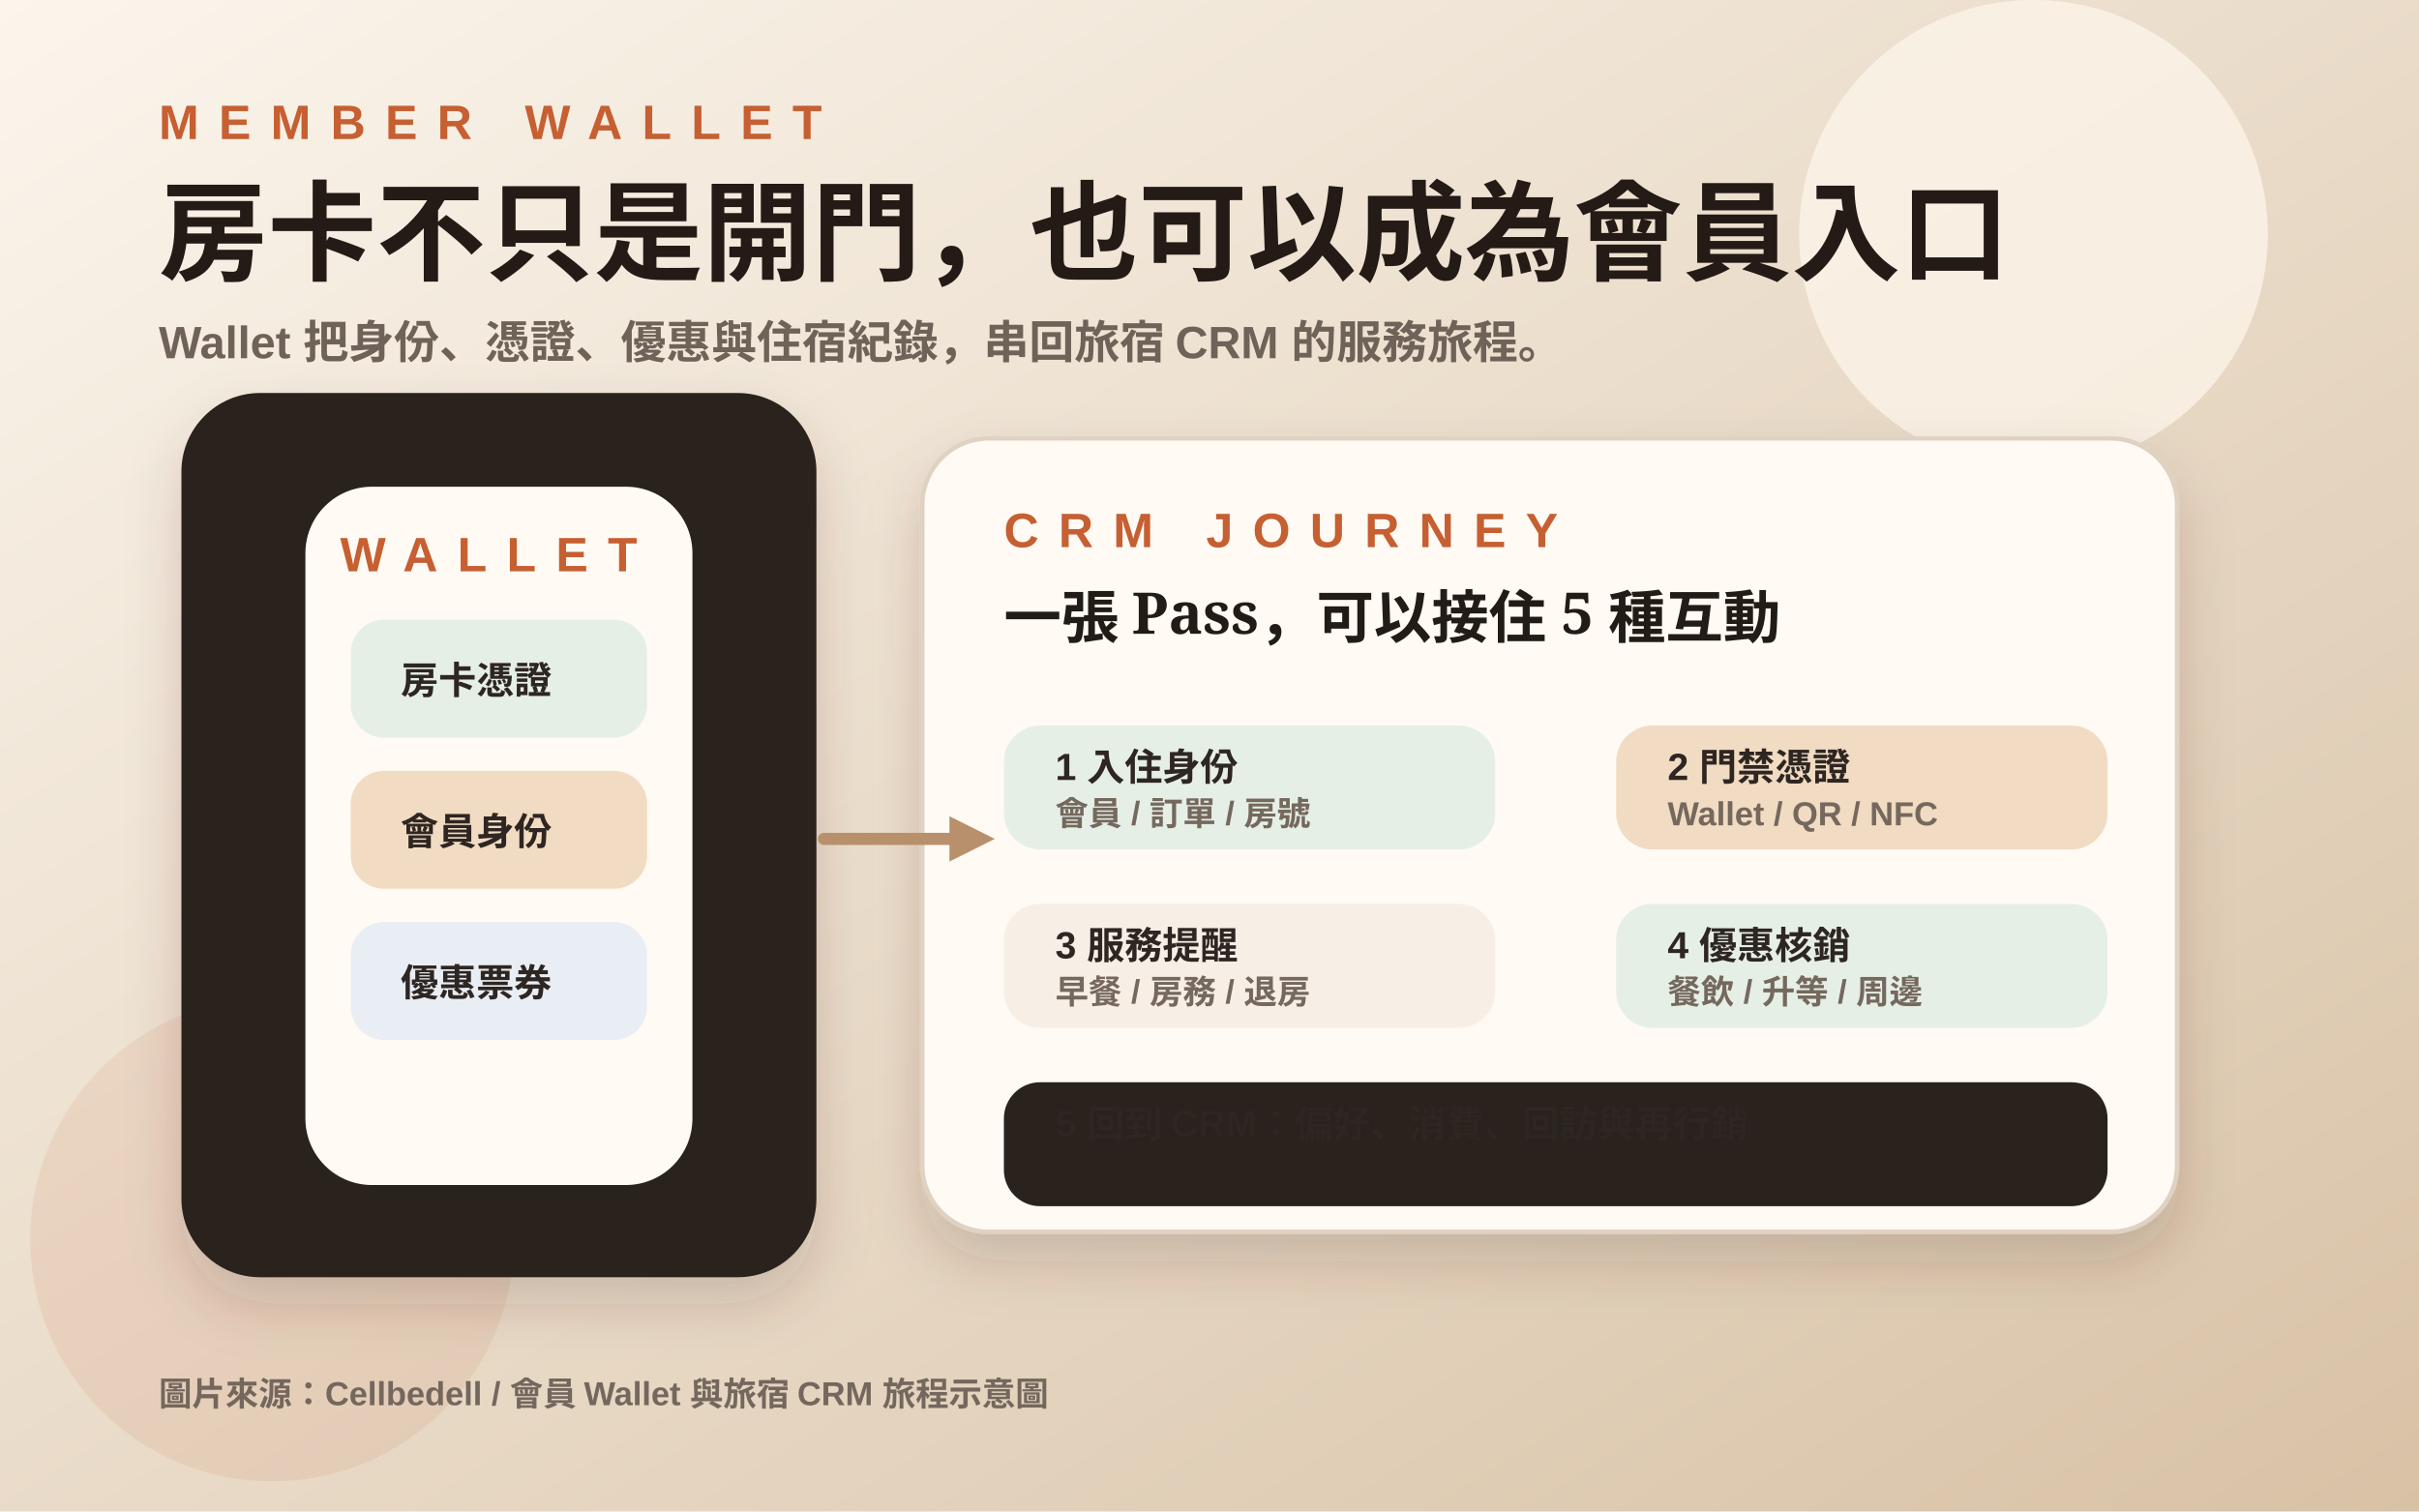
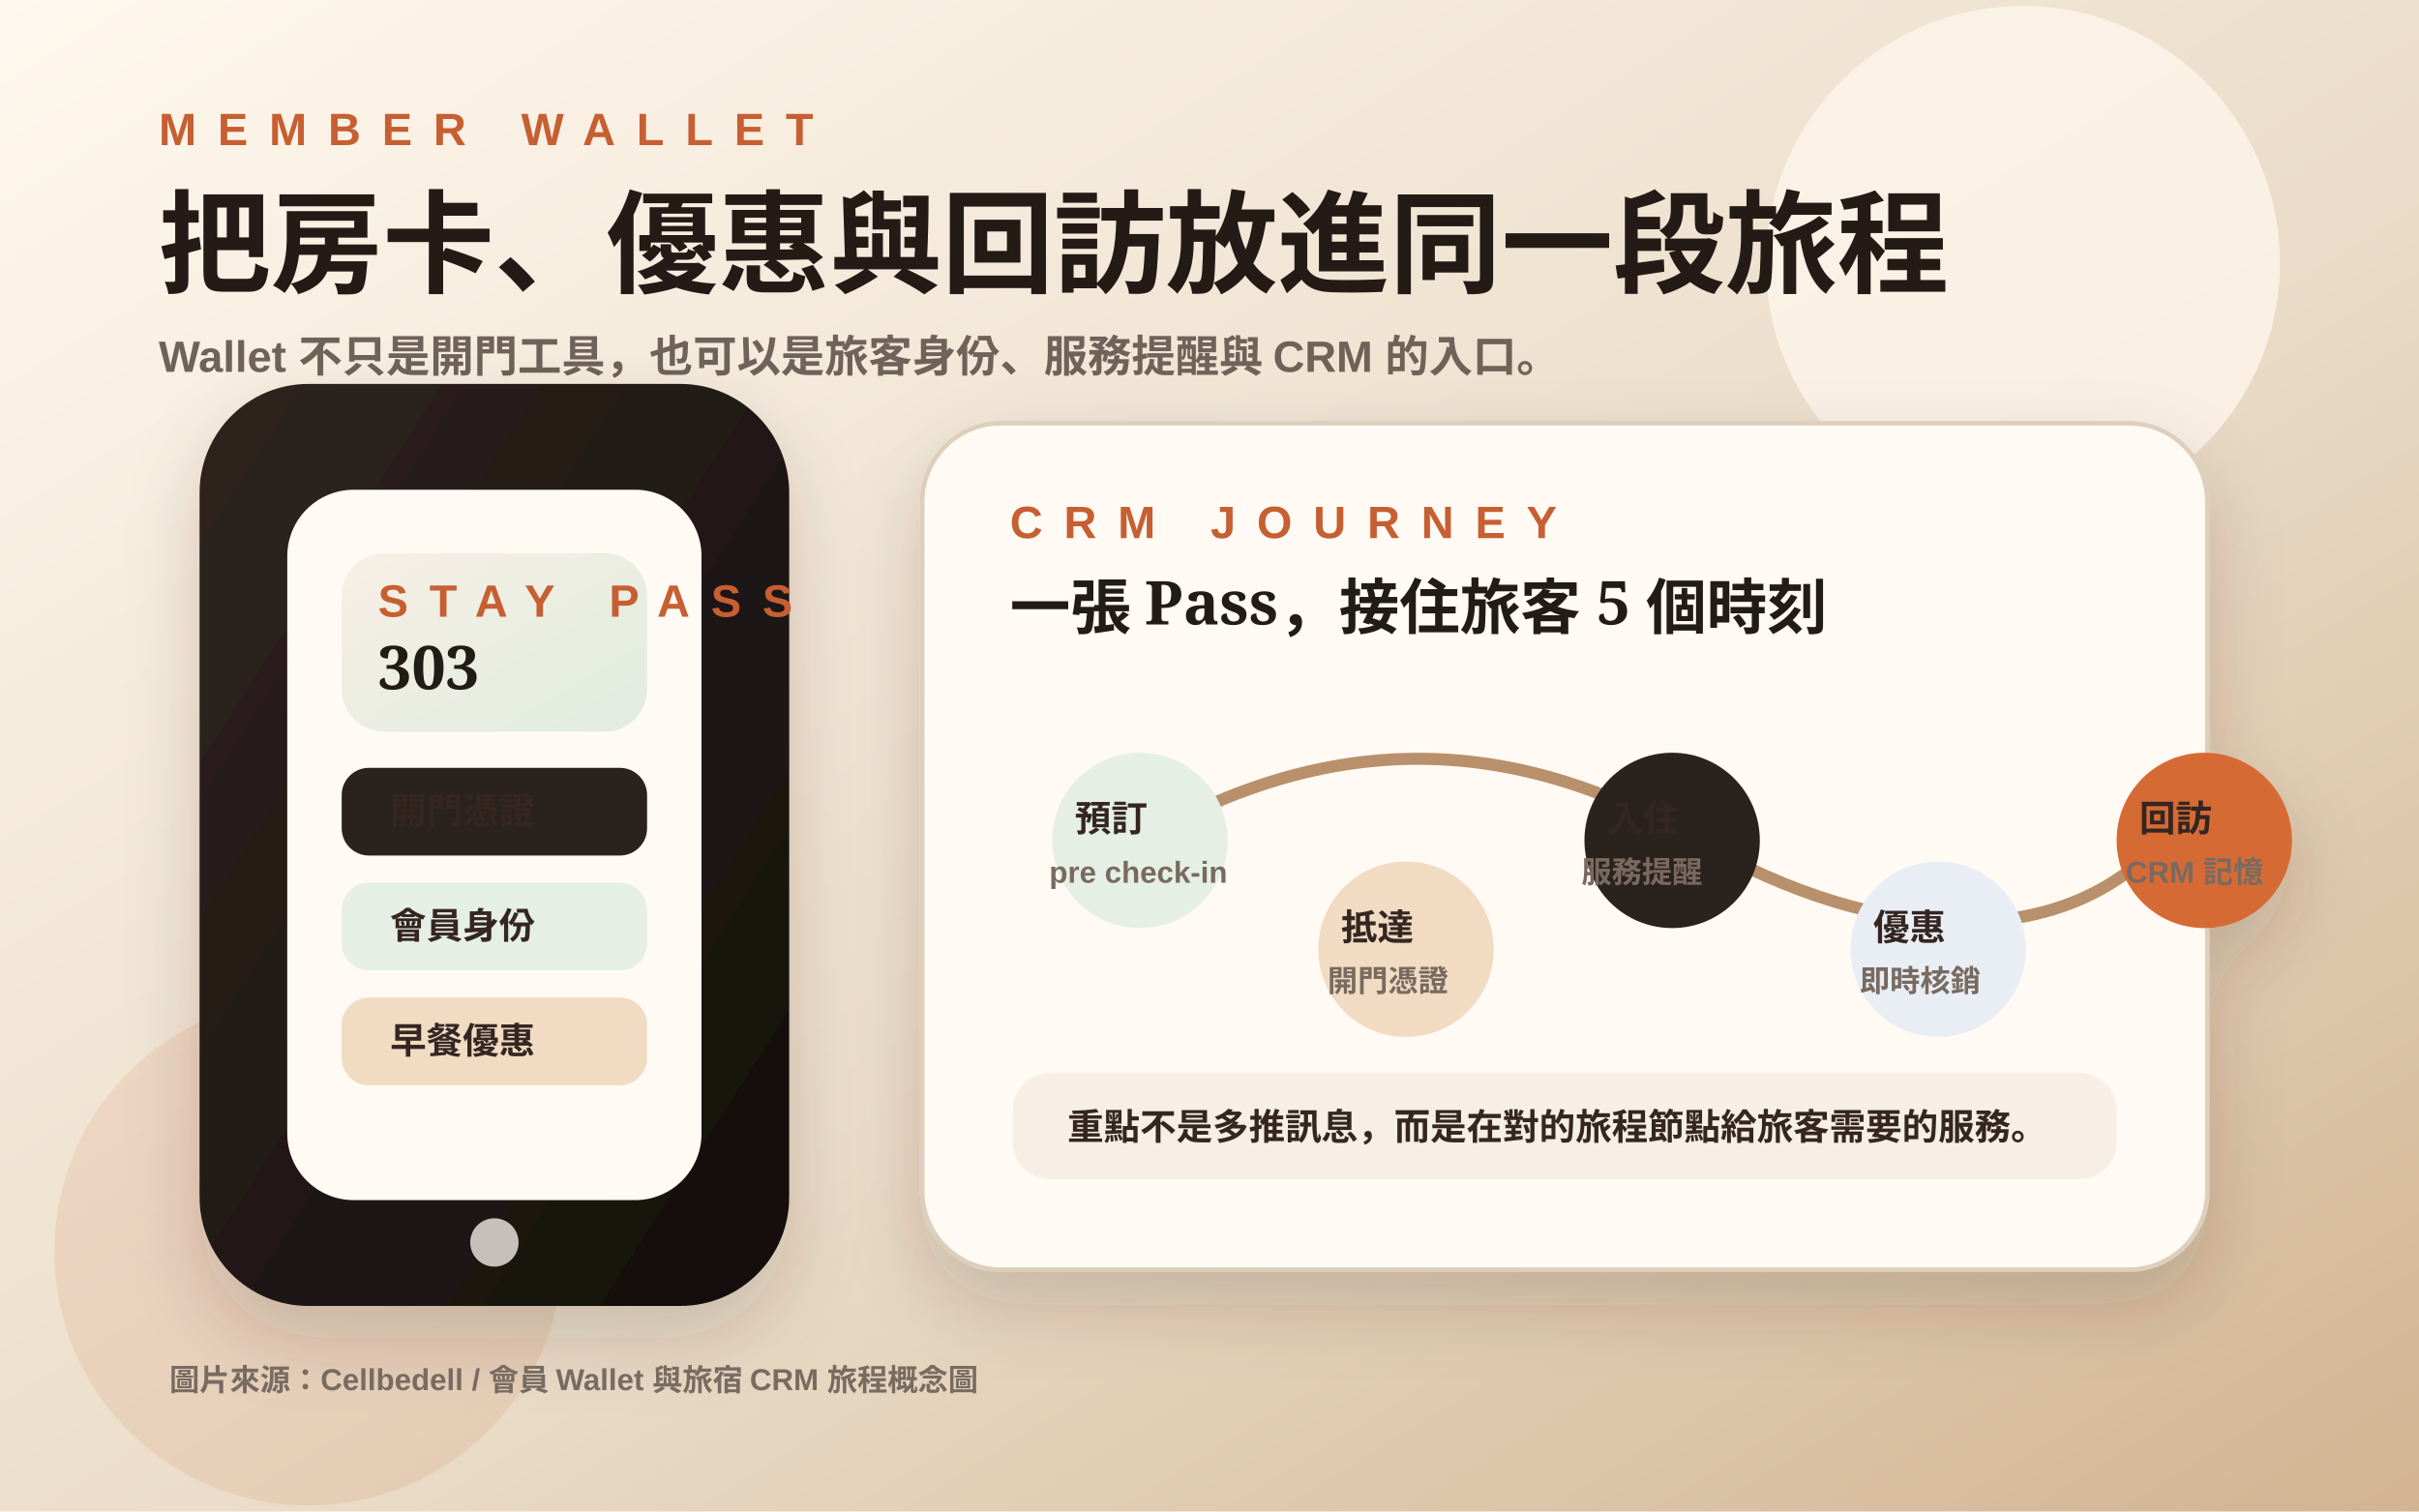
<svg xmlns="http://www.w3.org/2000/svg" width="1600" height="1000" viewBox="0 0 1600 1000" role="img" aria-labelledby="title desc">
  <defs>
-     <linearGradient id="bg" x1="0" x2="1" y1="0" y2="1">
-       <stop offset="0" stop-color="#fbf5ec" />
-       <stop offset="1" stop-color="#d8c2a6" />
+     <linearGradient id="bg" x1="0" y1="0" x2="1" y2="1">
+       <stop offset="0" stop-color="#fff8ee" />
+       <stop offset="0.56" stop-color="#eadcc8" />
+       <stop offset="1" stop-color="#d2b491" />
+     </linearGradient>
+     <linearGradient id="phone" x1="0" y1="0" x2="1" y2="1">
+       <stop offset="0" stop-color="#2f241f" />
+       <stop offset="1" stop-color="#120e0c" />
+     </linearGradient>
+     <linearGradient id="pass" x1="0" y1="0" x2="1" y2="1">
+       <stop offset="0" stop-color="#f7efe5" />
+       <stop offset="1" stop-color="#e0ecdf" />
    </linearGradient>
    <filter id="shadow" x="-20%" y="-20%" width="140%" height="140%">
-       <feDropShadow dx="0" dy="18" stdDeviation="18" flood-color="#4c3429" flood-opacity="0.18" />
+       <feDropShadow dx="0" dy="22" stdDeviation="24" flood-color="#3c2a22" flood-opacity="0.18" />
    </filter>
-     <style>.k{font-family:Arial,sans-serif;font-size:32px;letter-spacing:13px;fill:#c65f32;font-weight:800}.t{font-family:Georgia,serif;font-size:72px;fill:#241a16;font-weight:800}.s{font-family:Arial,sans-serif;font-size:30px;fill:#6f6258;font-weight:650}.h{font-family:Georgia,serif;font-size:38px;fill:#241a16;font-weight:800}.p{font-family:Arial,sans-serif;font-size:25px;fill:#2d2520;font-weight:800}.n{font-family:Arial,sans-serif;font-size:22px;fill:#74675d;font-weight:650}.a{stroke:#b9906c;stroke-width:8;stroke-linecap:round;fill:none}</style>
+     <style>
+       .k{font-family:Arial,sans-serif;font-size:30px;letter-spacing:14px;fill:#c65f32;font-weight:800}
+       .title{font-family:Georgia,serif;font-size:74px;fill:#241a16;font-weight:800}
+       .dek{font-family:Arial,sans-serif;font-size:29px;fill:#6f6258;font-weight:650}
+       .h{font-family:Georgia,serif;font-size:40px;fill:#241a16;font-weight:800}
+       .p{font-family:Arial,sans-serif;font-size:24px;fill:#342821;font-weight:800}
+       .small{font-family:Arial,sans-serif;font-size:20px;fill:#786b61;font-weight:650}
+       .white{fill:#fffaf3}
+     </style>
  </defs>
  <rect width="1600" height="1000" fill="url(#bg)" />
-   <circle cx="1345" cy="155" r="155" fill="#fff7ee" opacity=".68" />
-   <circle cx="180" cy="820" r="160" fill="#c65f32" opacity=".1" />
-   <g transform="translate(105 92)">
+   <circle cx="1338" cy="174" r="170" fill="#fff8ef" opacity="0.72" />
+   <circle cx="204" cy="828" r="168" fill="#c65f32" opacity="0.11" />
+   <g transform="translate(105 96)">
    <text class="k" y="0">MEMBER WALLET</text>
-     <text class="t" y="88">房卡不只是開門，也可以成為會員入口</text>
-     <text class="s" y="145">Wallet 把身份、憑證、優惠與住宿紀錄，串回旅宿 CRM 的服務旅程。</text>
+     <text class="title" y="92">把房卡、優惠與回訪放進同一段旅程</text>
+     <text class="dek" y="150">Wallet 不只是開門工具，也可以是旅客身份、服務提醒與 CRM 的入口。</text>
  </g>
-   <g transform="translate(120 260)" filter="url(#shadow)">
-     <rect width="420" height="585" rx="52" fill="#2b201b" />
-     <rect x="82" y="62" width="256" height="462" rx="44" fill="#fffaf3" />
-     <text class="k" x="105" y="118">WALLET</text>
-     <rect x="112" y="150" width="196" height="78" rx="22" fill="#e5efe6" />
-     <text class="p" x="145" y="199">房卡憑證</text>
-     <rect x="112" y="250" width="196" height="78" rx="22" fill="#f1dbc2" />
-     <text class="p" x="145" y="299">會員身份</text>
-     <rect x="112" y="350" width="196" height="78" rx="22" fill="#e9eef4" />
-     <text class="p" x="145" y="399">優惠票券</text>
+   <g transform="translate(132 254)" filter="url(#shadow)">
+     <rect width="390" height="610" rx="72" fill="url(#phone)" />
+     <rect x="58" y="70" width="274" height="470" rx="44" fill="#fffaf3" />
+     <rect x="94" y="112" width="202" height="118" rx="28" fill="url(#pass)" />
+     <text class="k" x="118" y="154" font-size="22">STAY PASS</text>
+     <text class="h" x="118" y="202" font-size="34">303</text>
+     <rect x="94" y="254" width="202" height="58" rx="18" fill="#2b201b" />
+     <text class="p" x="126" y="291" fill="#fffaf3">開門憑證</text>
+     <rect x="94" y="330" width="202" height="58" rx="18" fill="#e5efe6" />
+     <text class="p" x="126" y="367">會員身份</text>
+     <rect x="94" y="406" width="202" height="58" rx="18" fill="#f1dbc2" />
+     <text class="p" x="126" y="443">早餐優惠</text>
+     <circle cx="195" cy="568" r="16" fill="#fffaf3" opacity="0.75" />
  </g>
-   <g transform="translate(610 290)" filter="url(#shadow)">
-     <rect width="830" height="525" rx="44" fill="#fffaf3" stroke="#dfd2c3" stroke-width="3" />
-     <text class="k" x="54" y="72">CRM JOURNEY</text>
-     <text class="h" x="54" y="132">一張 Pass，可以接住 5 種互動</text>
-     <g transform="translate(54 190)">
-       <rect width="325" height="82" rx="24" fill="#e5efe6" />
-       <text class="p" x="34" y="36">1 入住身份</text>
-       <text class="n" x="34" y="66">會員 / 訂單 / 房號</text>
-       <rect x="405" width="325" height="82" rx="24" fill="#f1dbc2" />
-       <text class="p" x="439" y="36">2 門禁憑證</text>
-       <text class="n" x="439" y="66">Wallet / QR / NFC</text>
-       <rect y="118" width="325" height="82" rx="24" fill="#f7efe6" />
-       <text class="p" x="34" y="154">3 服務提醒</text>
-       <text class="n" x="34" y="184">早餐 / 房務 / 退房</text>
-       <rect x="405" y="118" width="325" height="82" rx="24" fill="#e5efe6" />
-       <text class="p" x="439" y="154">4 優惠核銷</text>
-       <text class="n" x="439" y="184">餐飲 / 升等 / 周邊</text>
-       <rect y="236" width="730" height="82" rx="24" fill="#2b201b" />
-       <text class="p" x="34" y="272" fill="#fffaf3">5 回到 CRM：偏好、消費、回訪與再行銷</text>
+   <g transform="translate(610 280)" filter="url(#shadow)">
+     <rect width="850" height="560" rx="52" fill="#fffaf3" stroke="#decfbd" stroke-width="3" />
+     <text class="k" x="58" y="76">CRM JOURNEY</text>
+     <text class="h" x="58" y="136">一張 Pass，接住旅客 5 個時刻</text>
+     <g transform="translate(62 194)">
+       <path d="M82 82 C206 10 326 10 450 82 S694 154 758 82" fill="none" stroke="#b9906c" stroke-width="8" stroke-linecap="round" />
+       <g transform="translate(0 0)">
+         <circle cx="82" cy="82" r="58" fill="#e5efe6" />
+         <text class="p" x="39" y="76">預訂</text>
+         <text class="small" x="22" y="110">pre check-in</text>
+       </g>
+       <g transform="translate(176 72)">
+         <circle cx="82" cy="82" r="58" fill="#f1dbc2" />
+         <text class="p" x="39" y="76">抵達</text>
+         <text class="small" x="30" y="110">開門憑證</text>
+       </g>
+       <g transform="translate(352 0)">
+         <circle cx="82" cy="82" r="58" fill="#2b201b" />
+         <text class="p" x="39" y="76" fill="#fffaf3">入住</text>
+         <text class="small" x="22" y="110" fill="#eadbcb">服務提醒</text>
+       </g>
+       <g transform="translate(528 72)">
+         <circle cx="82" cy="82" r="58" fill="#e9eef4" />
+         <text class="p" x="39" y="76">優惠</text>
+         <text class="small" x="30" y="110">即時核銷</text>
+       </g>
+       <g transform="translate(704 0)">
+         <circle cx="82" cy="82" r="58" fill="#d66a34" />
+         <text class="p" x="39" y="76" fill="#fffaf3">回訪</text>
+         <text class="small" x="30" y="110" fill="#fff0e5">CRM 記憶</text>
+       </g>
    </g>
+     <rect x="60" y="430" width="730" height="70" rx="24" fill="#f7efe6" />
+     <text class="p" x="96" y="474">重點不是多推訊息，而是在對的旅程節點給旅客需要的服務。</text>
  </g>
-   <path class="a" d="M545 555h85" />
-   <path d="M628 540l30 15-30 15" fill="#b9906c" />
-   <text class="n" x="105" y="930">圖片來源：Cellbedell / 會員 Wallet 與旅宿 CRM 旅程示意圖</text>
+   <text class="small" x="112" y="920">圖片來源：Cellbedell / 會員 Wallet 與旅宿 CRM 旅程概念圖</text>
</svg>
